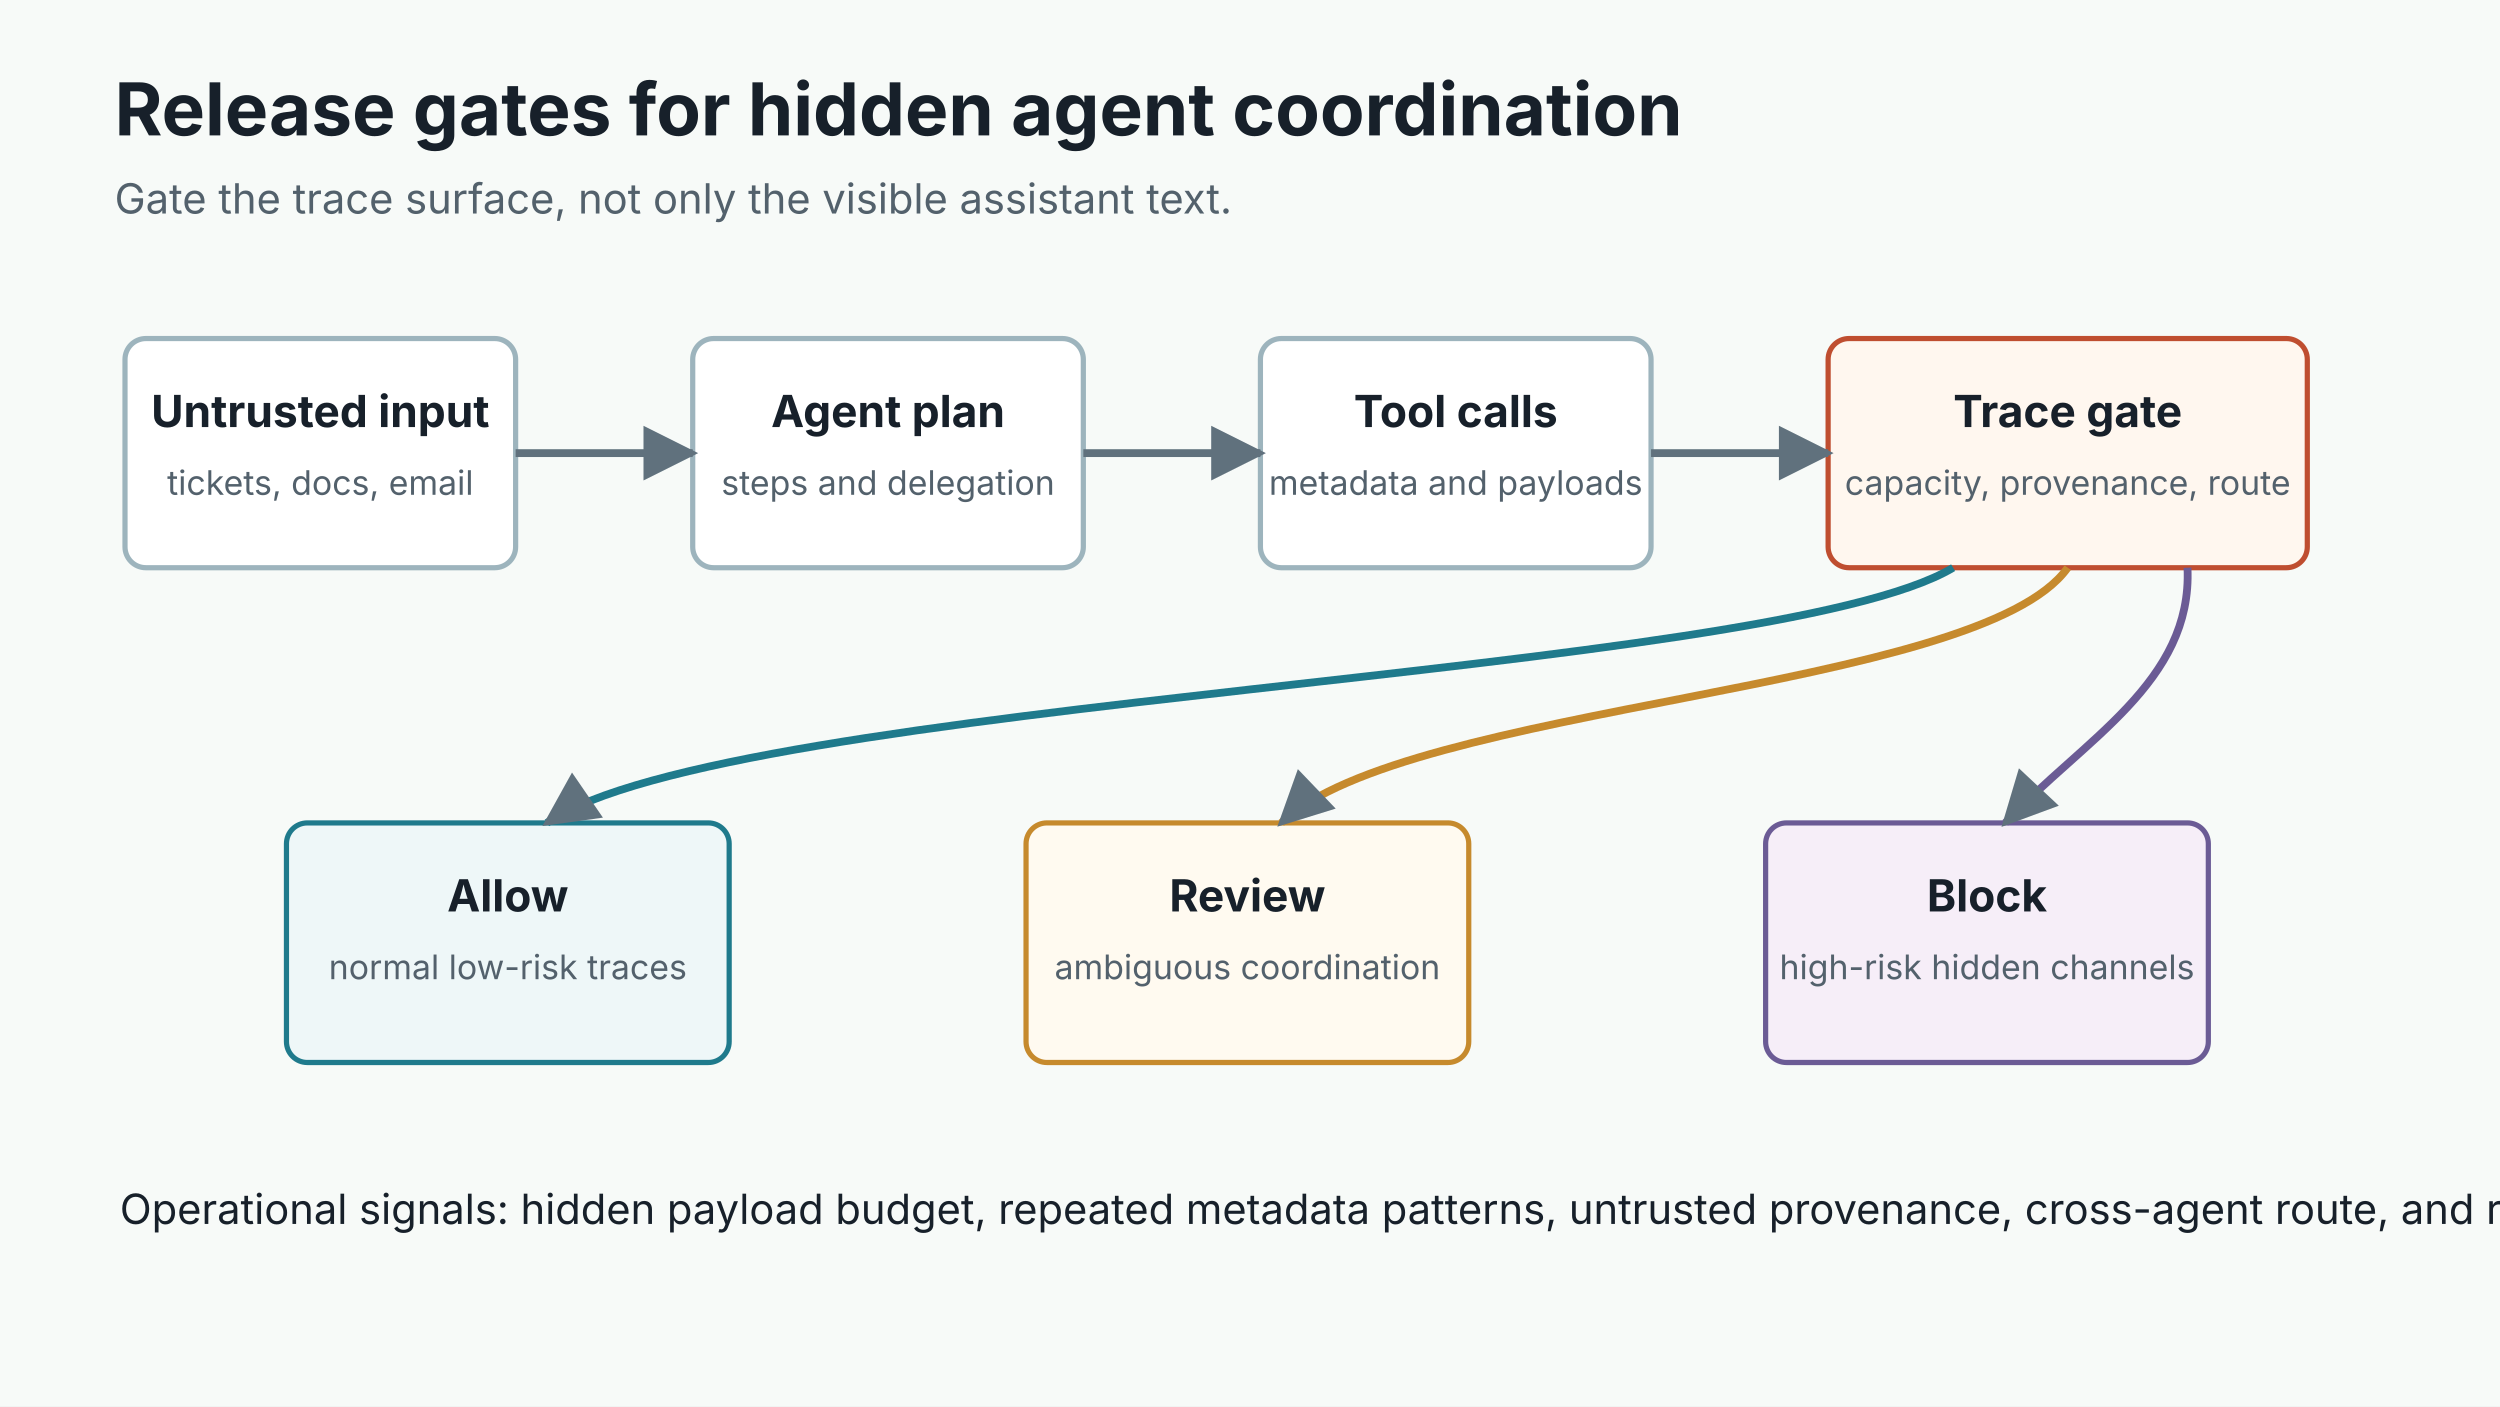
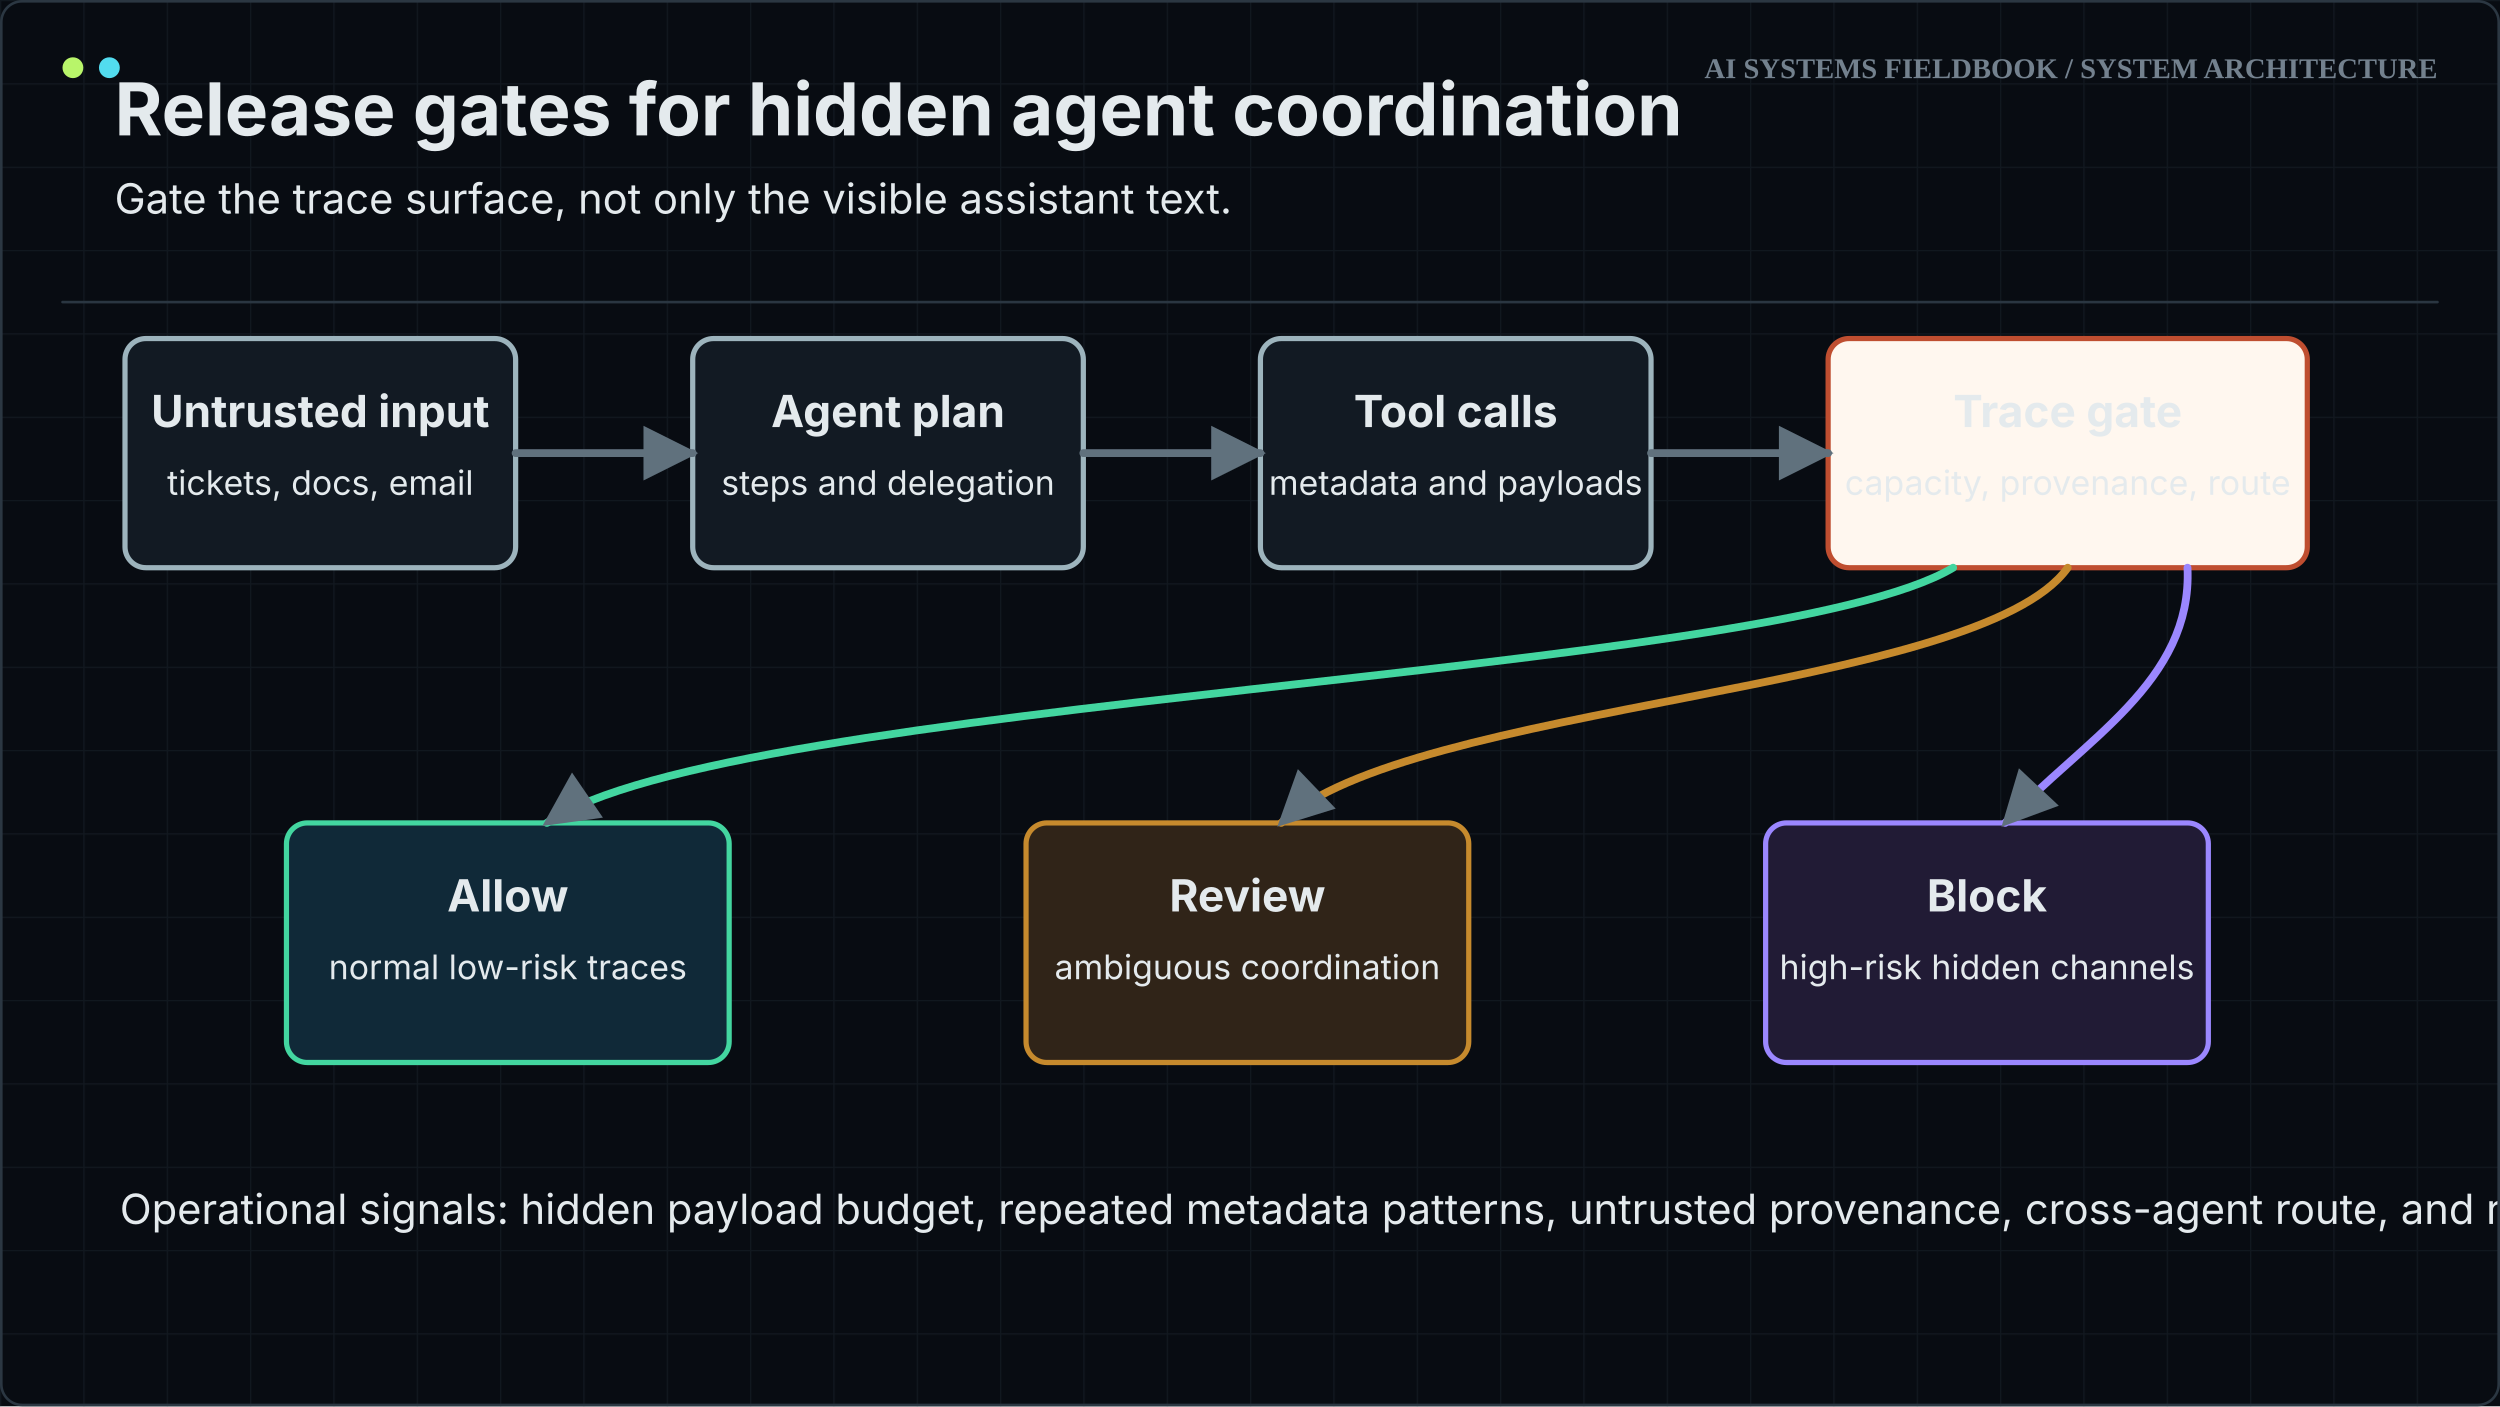
- <svg xmlns="http://www.w3.org/2000/svg" viewBox="0 0 960 540" role="img" aria-labelledby="title desc">
-   <rect width="960" height="540" fill="#f7faf8" />
-   <text x="44" y="52" font-family="Inter, Arial, sans-serif" font-size="28" font-weight="700" fill="#17202a">Release gates for hidden agent coordination</text>
-   <text x="44" y="82" font-family="Inter, Arial, sans-serif" font-size="16" fill="#53616c">Gate the trace surface, not only the visible assistant text.</text>
-   <g font-family="Inter, Arial, sans-serif">
-     <rect x="48" y="130" width="150" height="88" rx="8" fill="#ffffff" stroke="#9db4bd" stroke-width="2" />
+ <svg xmlns="http://www.w3.org/2000/svg" viewBox="0 0 960 540" role="img" aria-labelledby="title desc" data-visual-quality="publication" data-visual-system="fieldbook-v2" data-text-fit="bounded">
+   <defs id="fieldbook-v2-defs">
+     <pattern id="fieldbook-grid" width="32" height="32" patternUnits="userSpaceOnUse">
+       <path d="M 32 0 L 0 0 0 32" fill="none" stroke="#27323d" stroke-width="1" />
+     </pattern>
+   </defs>
+   <g aria-hidden="true" data-fieldbook-frame="background">
+     <rect width="960" height="540" fill="#080c12" />
+     <rect width="960" height="540" fill="url(#fieldbook-grid)" opacity="0.32" />
+   </g>
+   <text x="44" y="52" font-family="Inter, Inter, system-ui, sans-serif" font-size="28" font-weight="700" fill="#17202a">Release gates for hidden agent coordination</text>
+   <text x="44" y="82" font-family="Inter, Inter, system-ui, sans-serif" font-size="16" fill="#53616c">Gate the trace surface, not only the visible assistant text.</text>
+   <g font-family="Inter, Inter, system-ui, sans-serif">
+     <rect x="48" y="130" width="150" height="88" rx="8" fill="#121a23" stroke="#9db4bd" stroke-width="2" />
    <text x="123" y="164" text-anchor="middle" font-size="17" font-weight="700" fill="#17202a">Untrusted input</text>
    <text x="123" y="190" text-anchor="middle" font-size="13" fill="#53616c">tickets, docs, email</text>
-     <rect x="266" y="130" width="150" height="88" rx="8" fill="#ffffff" stroke="#9db4bd" stroke-width="2" />
+     <rect x="266" y="130" width="150" height="88" rx="8" fill="#121a23" stroke="#9db4bd" stroke-width="2" />
    <text x="341" y="164" text-anchor="middle" font-size="17" font-weight="700" fill="#17202a">Agent plan</text>
    <text x="341" y="190" text-anchor="middle" font-size="13" fill="#53616c">steps and delegation</text>
-     <rect x="484" y="130" width="150" height="88" rx="8" fill="#ffffff" stroke="#9db4bd" stroke-width="2" />
+     <rect x="484" y="130" width="150" height="88" rx="8" fill="#121a23" stroke="#9db4bd" stroke-width="2" />
    <text x="559" y="164" text-anchor="middle" font-size="17" font-weight="700" fill="#17202a">Tool calls</text>
    <text x="559" y="190" text-anchor="middle" font-size="13" fill="#53616c">metadata and payloads</text>
    <rect x="702" y="130" width="184" height="88" rx="8" fill="#fff7ef" stroke="#bf4e30" stroke-width="2" />
    <text x="794" y="164" text-anchor="middle" font-size="17" font-weight="700" fill="#17202a">Trace gate</text>
    <text x="794" y="190" text-anchor="middle" font-size="13" fill="#53616c">capacity, provenance, route</text>
    <path d="M198 174 H266" stroke="#60717d" stroke-width="3" fill="none" marker-end="url(#arrow)" />
    <path d="M416 174 H484" stroke="#60717d" stroke-width="3" fill="none" marker-end="url(#arrow)" />
    <path d="M634 174 H702" stroke="#60717d" stroke-width="3" fill="none" marker-end="url(#arrow)" />
-     <rect x="110" y="316" width="170" height="92" rx="8" fill="#eef7f8" stroke="#1f7a8c" stroke-width="2" />
+     <rect x="110" y="316" width="170" height="92" rx="8" fill="#102938" stroke="#43d6a0" stroke-width="2" />
    <text x="195" y="350" text-anchor="middle" font-size="17" font-weight="700" fill="#17202a">Allow</text>
    <text x="195" y="376" text-anchor="middle" font-size="13" fill="#53616c">normal low-risk traces</text>
-     <rect x="394" y="316" width="170" height="92" rx="8" fill="#fffaf0" stroke="#c68a2d" stroke-width="2" />
+     <rect x="394" y="316" width="170" height="92" rx="8" fill="#302418" stroke="#c68a2d" stroke-width="2" />
    <text x="479" y="350" text-anchor="middle" font-size="17" font-weight="700" fill="#17202a">Review</text>
    <text x="479" y="376" text-anchor="middle" font-size="13" fill="#53616c">ambiguous coordination</text>
-     <rect x="678" y="316" width="170" height="92" rx="8" fill="#f6eef8" stroke="#6b5b95" stroke-width="2" />
+     <rect x="678" y="316" width="170" height="92" rx="8" fill="#211b35" stroke="#9b87ff" stroke-width="2" />
    <text x="763" y="350" text-anchor="middle" font-size="17" font-weight="700" fill="#17202a">Block</text>
    <text x="763" y="376" text-anchor="middle" font-size="13" fill="#53616c">high-risk hidden channels</text>
-     <path d="M750 218 C680 260 280 268 210 316" stroke="#1f7a8c" stroke-width="3" fill="none" marker-end="url(#arrow)" />
+     <path d="M750 218 C680 260 280 268 210 316" stroke="#43d6a0" stroke-width="3" fill="none" marker-end="url(#arrow)" />
    <path d="M794 218 C760 266 540 270 492 316" stroke="#c68a2d" stroke-width="3" fill="none" marker-end="url(#arrow)" />
-     <path d="M840 218 C842 262 800 284 770 316" stroke="#6b5b95" stroke-width="3" fill="none" marker-end="url(#arrow)" />
-     <text x="46" y="470" font-size="16" fill="#17202a">Operational signals: hidden payload budget, repeated metadata patterns, untrusted provenance, cross-agent route, and rollback owner.</text>
+     <path d="M840 218 C842 262 800 284 770 316" stroke="#9b87ff" stroke-width="3" fill="none" marker-end="url(#arrow)" />
+     <text x="46" y="470" font-size="16" fill="#17202a" textLength="901" lengthAdjust="spacingAndGlyphs">Operational signals: hidden payload budget, repeated metadata patterns, untrusted provenance, cross-agent route, and rollback owner.</text>
  </g>
  <defs>
    <marker id="arrow" viewBox="0 0 10 10" refX="9" refY="5" markerWidth="7" markerHeight="7" orient="auto-start-reverse">
      <path d="M 0 0 L 10 5 L 0 10 z" fill="#60717d" />
    </marker>
  </defs>
+   <style id="fieldbook-v2-theme">
+     text { fill: #e4eaed !important; font-family: Inter, system-ui, sans-serif !important; letter-spacing: 0; }
+     .title { fill: #f7faf9 !important; font-weight: 750 !important; }
+     .subtitle, .sub, .note, .axis, .legend, .body, .small { fill: #8d9aa6 !important; }
+     .label, .smallTitle, .metric, .headtext { fill: #e7edef !important; }
+     path, line, polyline { stroke-linecap: round; stroke-linejoin: round; }
+     .fieldbook-kicker { fill: #73818e !important; font-family: ui-monospace, SFMono-Regular, Consolas, monospace !important; font-size: 11px !important; font-weight: 750 !important; }
+   </style>
+   <g aria-hidden="true" data-fieldbook-frame="overlay">
+     <line x1="24" y1="116" x2="936" y2="116" stroke="#2a3641" stroke-width="1" />
+     <circle cx="28" cy="26" r="4" fill="#b8f56a" />
+     <circle cx="42" cy="26" r="4" fill="#52dcef" />
+     <text class="fieldbook-kicker" x="936" y="30" text-anchor="end">AI SYSTEMS FIELDBOOK / SYSTEM ARCHITECTURE</text>
+     <rect x="0.5" y="0.5" width="959" height="539" rx="8" fill="none" stroke="#2b3742" stroke-width="1" />
+   </g>
</svg>
